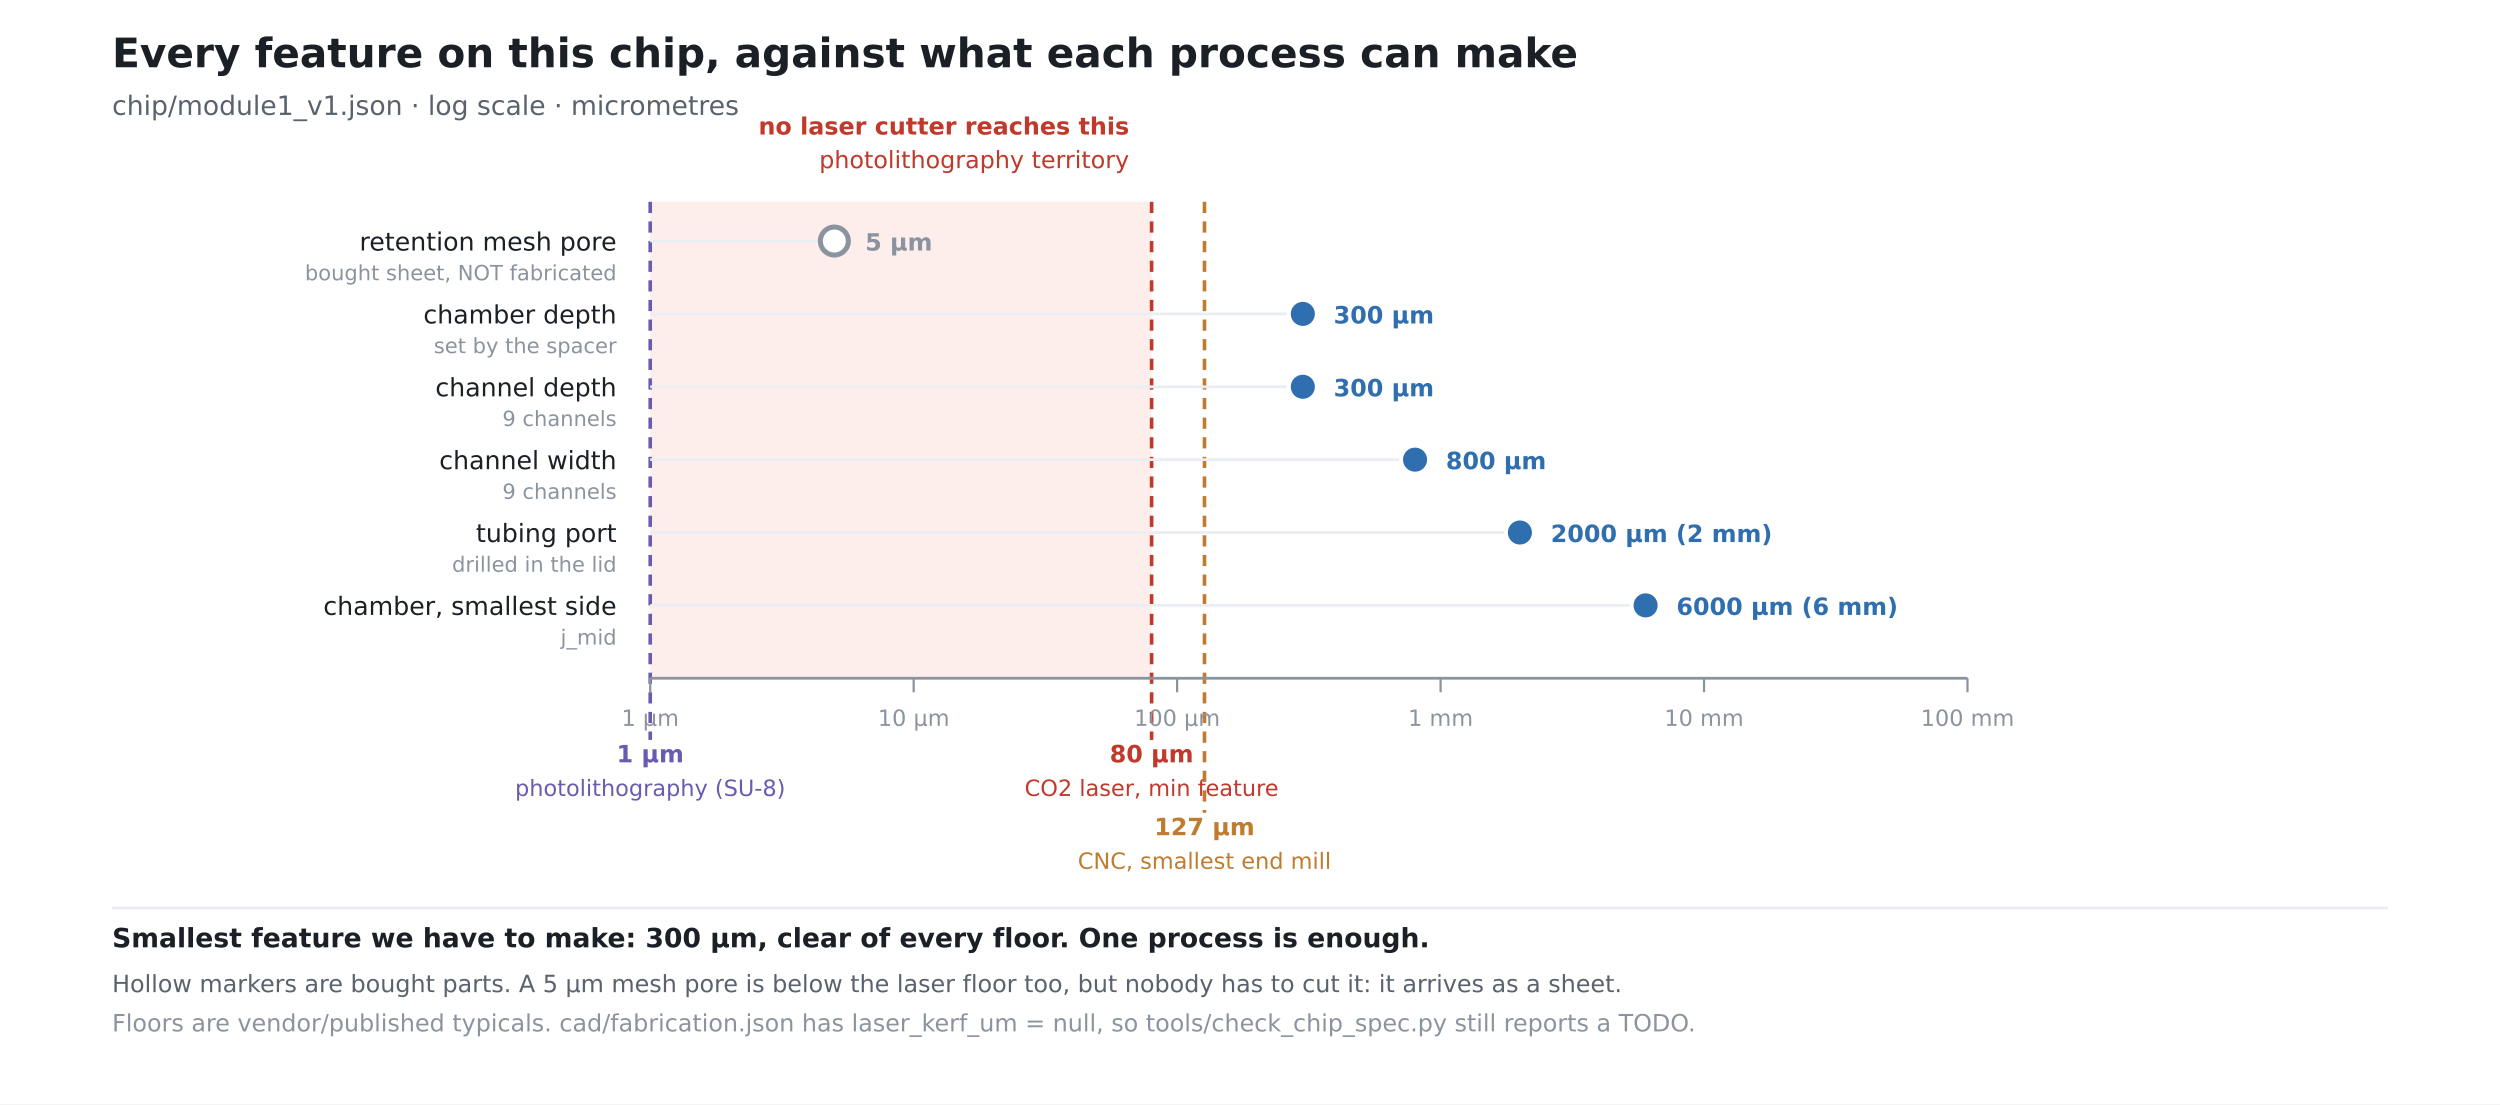
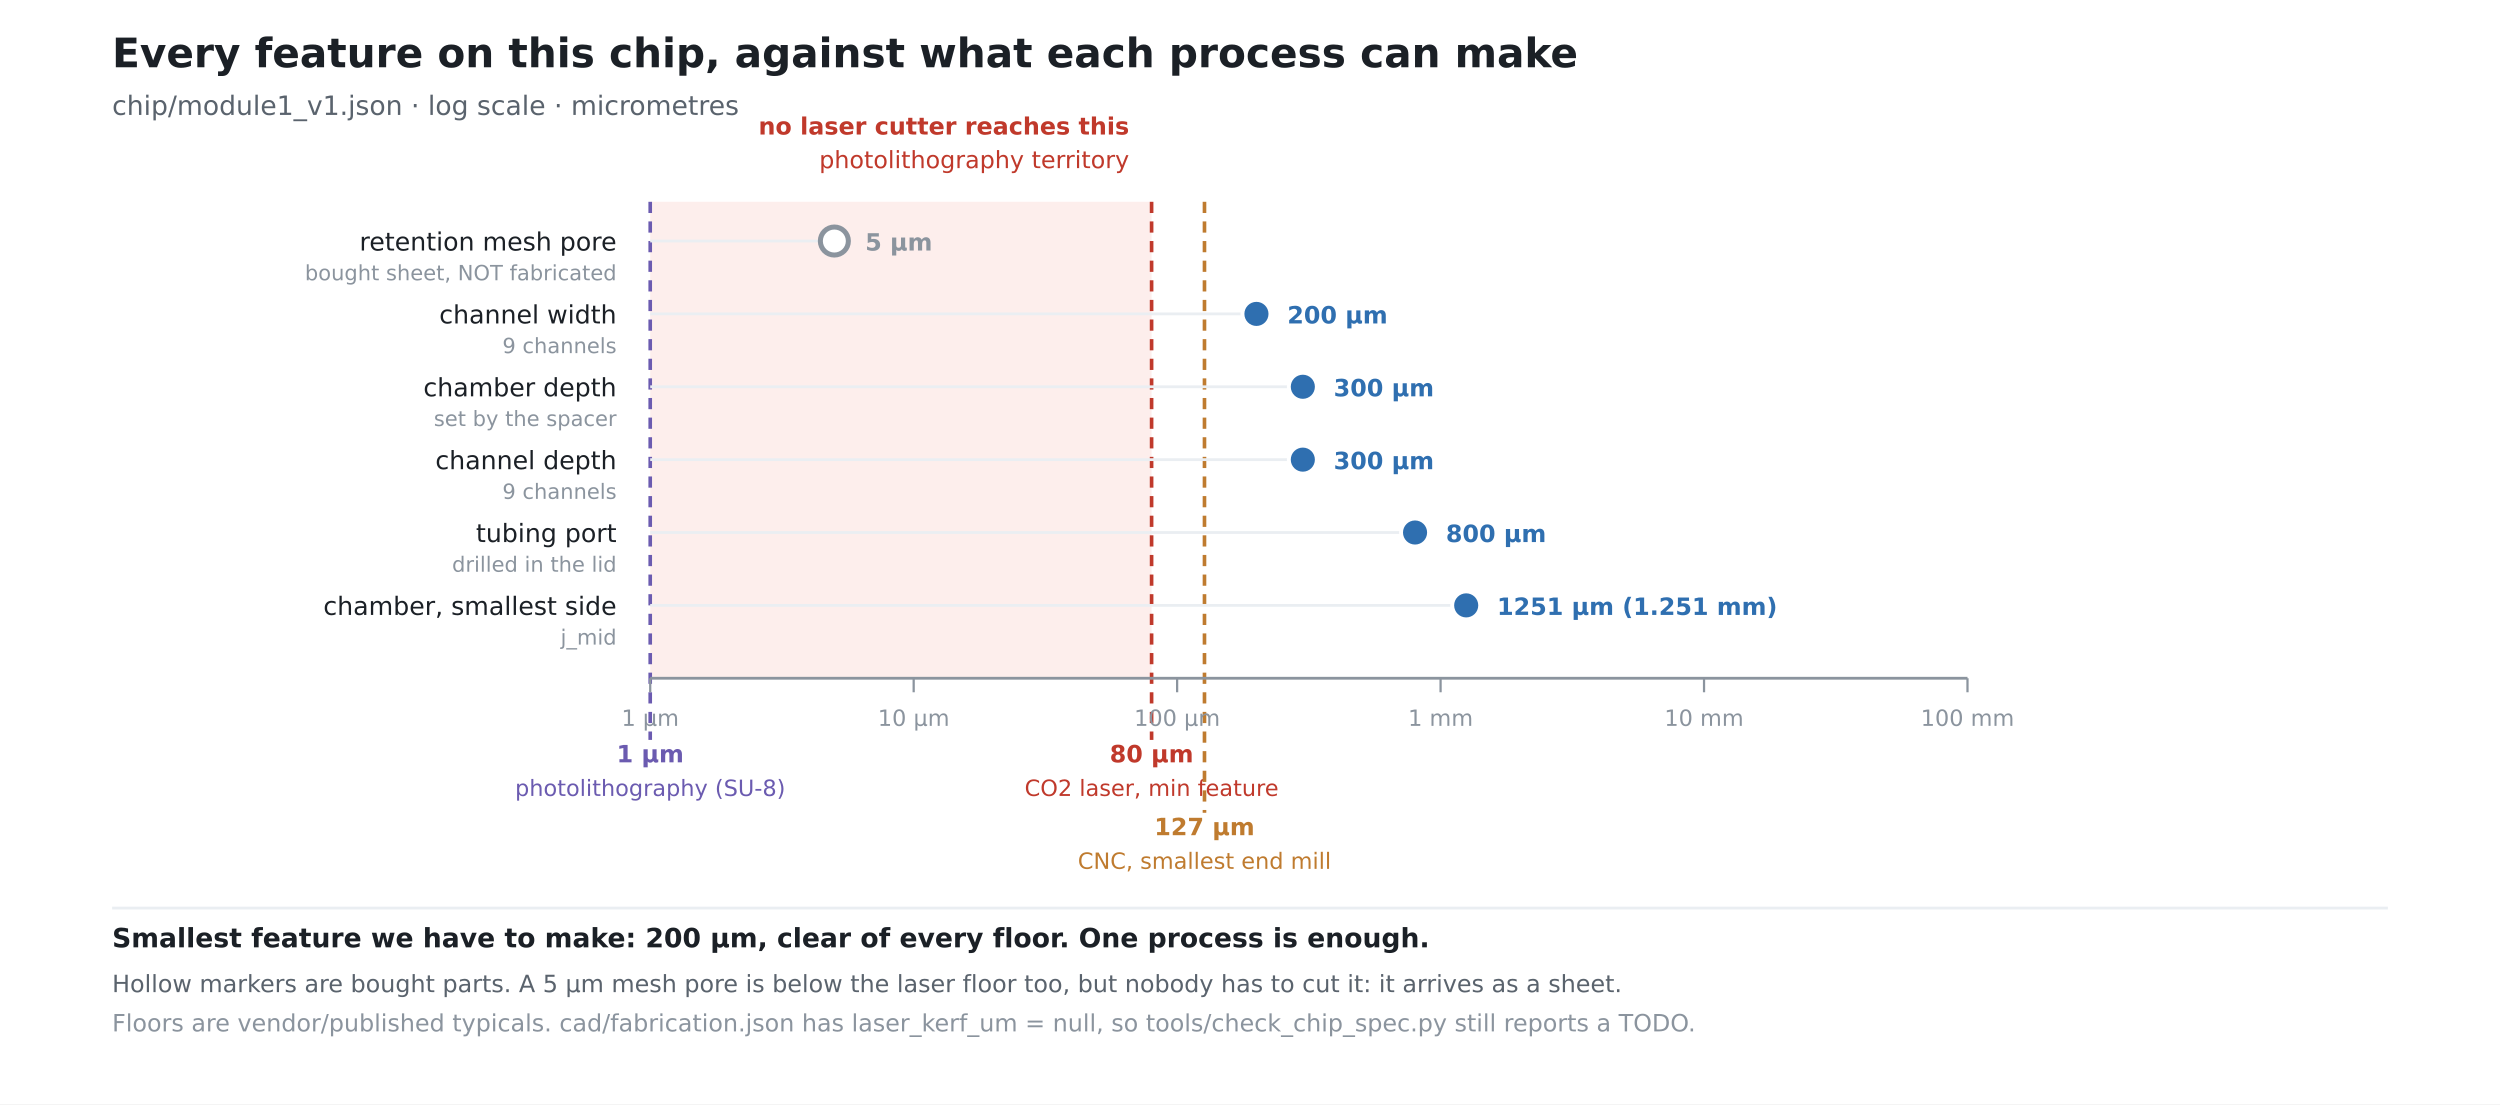
<svg xmlns="http://www.w3.org/2000/svg" width="892" height="394" viewBox="0 0 892 394" role="img" aria-label="module1_v1: feature sizes against the process floors">
  <rect width="892" height="394" fill="#ffffff" />
  <text x="40" y="24" font-family="DejaVu Sans, Helvetica, Arial, sans-serif" font-size="14.5" fill="#1b2026" text-anchor="start" font-weight="bold">Every feature on this chip, against what each process can make</text>
  <text x="40" y="41" font-family="DejaVu Sans, Helvetica, Arial, sans-serif" font-size="9.5" fill="#5a636d" text-anchor="start">chip/module1_v1.json   ·   log scale   ·   micrometres</text>
  <rect x="232" y="72" width="178.89" height="170" fill="#fdeeec" stroke="none" />
  <text x="402.89" y="48" font-family="DejaVu Sans, Helvetica, Arial, sans-serif" font-size="8.5" fill="#c0392b" text-anchor="end" font-weight="bold">no laser cutter reaches this</text>
  <text x="402.89" y="60" font-family="DejaVu Sans, Helvetica, Arial, sans-serif" font-size="8.5" fill="#c0392b" text-anchor="end">photolithography territory</text>
  <line x1="232" y1="72" x2="232" y2="264" stroke="#6b5bb0" stroke-width="1.3" stroke-dasharray="4 3" />
  <text x="232" y="272" font-family="DejaVu Sans, Helvetica, Arial, sans-serif" font-size="8.5" fill="#6b5bb0" text-anchor="middle" font-weight="bold">1 µm</text>
  <text x="232" y="284" font-family="DejaVu Sans, Helvetica, Arial, sans-serif" font-size="8" fill="#6b5bb0" text-anchor="middle">photolithography (SU-8)</text>
  <line x1="410.89" y1="72" x2="410.89" y2="264" stroke="#c0392b" stroke-width="1.3" stroke-dasharray="4 3" />
  <text x="410.89" y="272" font-family="DejaVu Sans, Helvetica, Arial, sans-serif" font-size="8.5" fill="#c0392b" text-anchor="middle" font-weight="bold">80 µm</text>
  <text x="410.89" y="284" font-family="DejaVu Sans, Helvetica, Arial, sans-serif" font-size="8" fill="#c0392b" text-anchor="middle">CO2 laser, min feature</text>
  <line x1="429.76" y1="72" x2="429.76" y2="290" stroke="#bf7b2f" stroke-width="1.3" stroke-dasharray="4 3" />
  <text x="429.76" y="298" font-family="DejaVu Sans, Helvetica, Arial, sans-serif" font-size="8.5" fill="#bf7b2f" text-anchor="middle" font-weight="bold">127 µm</text>
  <text x="429.76" y="310" font-family="DejaVu Sans, Helvetica, Arial, sans-serif" font-size="8" fill="#bf7b2f" text-anchor="middle">CNC, smallest end mill</text>
  <line x1="232" y1="242" x2="232" y2="247" stroke="#8b949e" stroke-width="0.8" />
  <text x="232" y="259" font-family="DejaVu Sans, Helvetica, Arial, sans-serif" font-size="8" fill="#8b949e" text-anchor="middle">1 µm</text>
  <line x1="326" y1="242" x2="326" y2="247" stroke="#8b949e" stroke-width="0.8" />
  <text x="326" y="259" font-family="DejaVu Sans, Helvetica, Arial, sans-serif" font-size="8" fill="#8b949e" text-anchor="middle">10 µm</text>
  <line x1="420" y1="242" x2="420" y2="247" stroke="#8b949e" stroke-width="0.8" />
  <text x="420" y="259" font-family="DejaVu Sans, Helvetica, Arial, sans-serif" font-size="8" fill="#8b949e" text-anchor="middle">100 µm</text>
  <line x1="514" y1="242" x2="514" y2="247" stroke="#8b949e" stroke-width="0.8" />
  <text x="514" y="259" font-family="DejaVu Sans, Helvetica, Arial, sans-serif" font-size="8" fill="#8b949e" text-anchor="middle">1 mm</text>
  <line x1="608" y1="242" x2="608" y2="247" stroke="#8b949e" stroke-width="0.8" />
  <text x="608" y="259" font-family="DejaVu Sans, Helvetica, Arial, sans-serif" font-size="8" fill="#8b949e" text-anchor="middle">10 mm</text>
  <line x1="702" y1="242" x2="702" y2="247" stroke="#8b949e" stroke-width="0.8" />
  <text x="702" y="259" font-family="DejaVu Sans, Helvetica, Arial, sans-serif" font-size="8" fill="#8b949e" text-anchor="middle">100 mm</text>
  <line x1="232" y1="242" x2="702" y2="242" stroke="#8b949e" stroke-width="1" />
  <line x1="232" y1="86" x2="297.7" y2="86" stroke="#eaeef2" stroke-width="1" />
  <circle cx="297.7" cy="86" r="5" fill="#ffffff" stroke="#8b949e" stroke-width="1.8" />
  <text x="220" y="89.4" font-family="DejaVu Sans, Helvetica, Arial, sans-serif" font-size="9" fill="#1b2026" text-anchor="end">retention mesh pore</text>
  <text x="220" y="100" font-family="DejaVu Sans, Helvetica, Arial, sans-serif" font-size="7.5" fill="#8b949e" text-anchor="end">bought sheet, NOT fabricated</text>
  <text x="308.7" y="89.4" font-family="DejaVu Sans, Helvetica, Arial, sans-serif" font-size="8.5" fill="#8b949e" text-anchor="start" font-weight="bold">5 µm</text>
-   <line x1="232" y1="112" x2="464.85" y2="112" stroke="#eaeef2" stroke-width="1" />
-   <circle cx="464.85" cy="112" r="5" fill="#2f6fb0" stroke="#ffffff" stroke-width="1.4" />
-   <text x="220" y="115.4" font-family="DejaVu Sans, Helvetica, Arial, sans-serif" font-size="9" fill="#1b2026" text-anchor="end">chamber depth</text>
-   <text x="220" y="126" font-family="DejaVu Sans, Helvetica, Arial, sans-serif" font-size="7.5" fill="#8b949e" text-anchor="end">set by the spacer</text>
-   <text x="475.85" y="115.4" font-family="DejaVu Sans, Helvetica, Arial, sans-serif" font-size="8.5" fill="#2f6fb0" text-anchor="start" font-weight="bold">300 µm</text>
+   <line x1="232" y1="112" x2="448.3" y2="112" stroke="#eaeef2" stroke-width="1" />
+   <circle cx="448.3" cy="112" r="5" fill="#2f6fb0" stroke="#ffffff" stroke-width="1.4" />
+   <text x="220" y="115.4" font-family="DejaVu Sans, Helvetica, Arial, sans-serif" font-size="9" fill="#1b2026" text-anchor="end">channel width</text>
+   <text x="220" y="126" font-family="DejaVu Sans, Helvetica, Arial, sans-serif" font-size="7.5" fill="#8b949e" text-anchor="end">9 channels</text>
+   <text x="459.3" y="115.4" font-family="DejaVu Sans, Helvetica, Arial, sans-serif" font-size="8.5" fill="#2f6fb0" text-anchor="start" font-weight="bold">200 µm</text>
  <line x1="232" y1="138" x2="464.85" y2="138" stroke="#eaeef2" stroke-width="1" />
  <circle cx="464.85" cy="138" r="5" fill="#2f6fb0" stroke="#ffffff" stroke-width="1.4" />
-   <text x="220" y="141.4" font-family="DejaVu Sans, Helvetica, Arial, sans-serif" font-size="9" fill="#1b2026" text-anchor="end">channel depth</text>
-   <text x="220" y="152" font-family="DejaVu Sans, Helvetica, Arial, sans-serif" font-size="7.5" fill="#8b949e" text-anchor="end">9 channels</text>
+   <text x="220" y="141.4" font-family="DejaVu Sans, Helvetica, Arial, sans-serif" font-size="9" fill="#1b2026" text-anchor="end">chamber depth</text>
+   <text x="220" y="152" font-family="DejaVu Sans, Helvetica, Arial, sans-serif" font-size="7.5" fill="#8b949e" text-anchor="end">set by the spacer</text>
  <text x="475.85" y="141.4" font-family="DejaVu Sans, Helvetica, Arial, sans-serif" font-size="8.5" fill="#2f6fb0" text-anchor="start" font-weight="bold">300 µm</text>
-   <line x1="232" y1="164" x2="504.89" y2="164" stroke="#eaeef2" stroke-width="1" />
-   <circle cx="504.89" cy="164" r="5" fill="#2f6fb0" stroke="#ffffff" stroke-width="1.4" />
-   <text x="220" y="167.4" font-family="DejaVu Sans, Helvetica, Arial, sans-serif" font-size="9" fill="#1b2026" text-anchor="end">channel width</text>
+   <line x1="232" y1="164" x2="464.85" y2="164" stroke="#eaeef2" stroke-width="1" />
+   <circle cx="464.85" cy="164" r="5" fill="#2f6fb0" stroke="#ffffff" stroke-width="1.4" />
+   <text x="220" y="167.4" font-family="DejaVu Sans, Helvetica, Arial, sans-serif" font-size="9" fill="#1b2026" text-anchor="end">channel depth</text>
  <text x="220" y="178" font-family="DejaVu Sans, Helvetica, Arial, sans-serif" font-size="7.5" fill="#8b949e" text-anchor="end">9 channels</text>
-   <text x="515.89" y="167.4" font-family="DejaVu Sans, Helvetica, Arial, sans-serif" font-size="8.5" fill="#2f6fb0" text-anchor="start" font-weight="bold">800 µm</text>
-   <line x1="232" y1="190" x2="542.3" y2="190" stroke="#eaeef2" stroke-width="1" />
-   <circle cx="542.3" cy="190" r="5" fill="#2f6fb0" stroke="#ffffff" stroke-width="1.4" />
+   <text x="475.85" y="167.4" font-family="DejaVu Sans, Helvetica, Arial, sans-serif" font-size="8.5" fill="#2f6fb0" text-anchor="start" font-weight="bold">300 µm</text>
+   <line x1="232" y1="190" x2="504.89" y2="190" stroke="#eaeef2" stroke-width="1" />
+   <circle cx="504.89" cy="190" r="5" fill="#2f6fb0" stroke="#ffffff" stroke-width="1.4" />
  <text x="220" y="193.4" font-family="DejaVu Sans, Helvetica, Arial, sans-serif" font-size="9" fill="#1b2026" text-anchor="end">tubing port</text>
  <text x="220" y="204" font-family="DejaVu Sans, Helvetica, Arial, sans-serif" font-size="7.5" fill="#8b949e" text-anchor="end">drilled in the lid</text>
-   <text x="553.3" y="193.4" font-family="DejaVu Sans, Helvetica, Arial, sans-serif" font-size="8.5" fill="#2f6fb0" text-anchor="start" font-weight="bold">2000 µm  (2 mm)</text>
-   <line x1="232" y1="216" x2="587.15" y2="216" stroke="#eaeef2" stroke-width="1" />
-   <circle cx="587.15" cy="216" r="5" fill="#2f6fb0" stroke="#ffffff" stroke-width="1.4" />
+   <text x="515.89" y="193.4" font-family="DejaVu Sans, Helvetica, Arial, sans-serif" font-size="8.5" fill="#2f6fb0" text-anchor="start" font-weight="bold">800 µm</text>
+   <line x1="232" y1="216" x2="523.14" y2="216" stroke="#eaeef2" stroke-width="1" />
+   <circle cx="523.14" cy="216" r="5" fill="#2f6fb0" stroke="#ffffff" stroke-width="1.4" />
  <text x="220" y="219.4" font-family="DejaVu Sans, Helvetica, Arial, sans-serif" font-size="9" fill="#1b2026" text-anchor="end">chamber, smallest side</text>
  <text x="220" y="230" font-family="DejaVu Sans, Helvetica, Arial, sans-serif" font-size="7.5" fill="#8b949e" text-anchor="end">j_mid</text>
-   <text x="598.15" y="219.4" font-family="DejaVu Sans, Helvetica, Arial, sans-serif" font-size="8.5" fill="#2f6fb0" text-anchor="start" font-weight="bold">6000 µm  (6 mm)</text>
+   <text x="534.14" y="219.4" font-family="DejaVu Sans, Helvetica, Arial, sans-serif" font-size="8.5" fill="#2f6fb0" text-anchor="start" font-weight="bold">1251 µm  (1.251 mm)</text>
  <line x1="40" y1="324" x2="852" y2="324" stroke="#eaeef2" stroke-width="1" />
-   <text x="40" y="338" font-family="DejaVu Sans, Helvetica, Arial, sans-serif" font-size="9.5" fill="#1b2026" text-anchor="start" font-weight="bold">Smallest feature we have to make: 300 µm, clear of every floor. One process is enough.</text>
+   <text x="40" y="338" font-family="DejaVu Sans, Helvetica, Arial, sans-serif" font-size="9.5" fill="#1b2026" text-anchor="start" font-weight="bold">Smallest feature we have to make: 200 µm, clear of every floor. One process is enough.</text>
  <text x="40" y="354" font-family="DejaVu Sans, Helvetica, Arial, sans-serif" font-size="8.5" fill="#5a636d" text-anchor="start">Hollow markers are bought parts. A 5 µm mesh pore is below the laser floor too, but nobody has to cut it: it arrives as a sheet.</text>
  <text x="40" y="368" font-family="DejaVu Sans, Helvetica, Arial, sans-serif" font-size="8.5" fill="#8b949e" text-anchor="start">Floors are vendor/published typicals. cad/fabrication.json has laser_kerf_um = null, so tools/check_chip_spec.py still reports a TODO.</text>
</svg>
